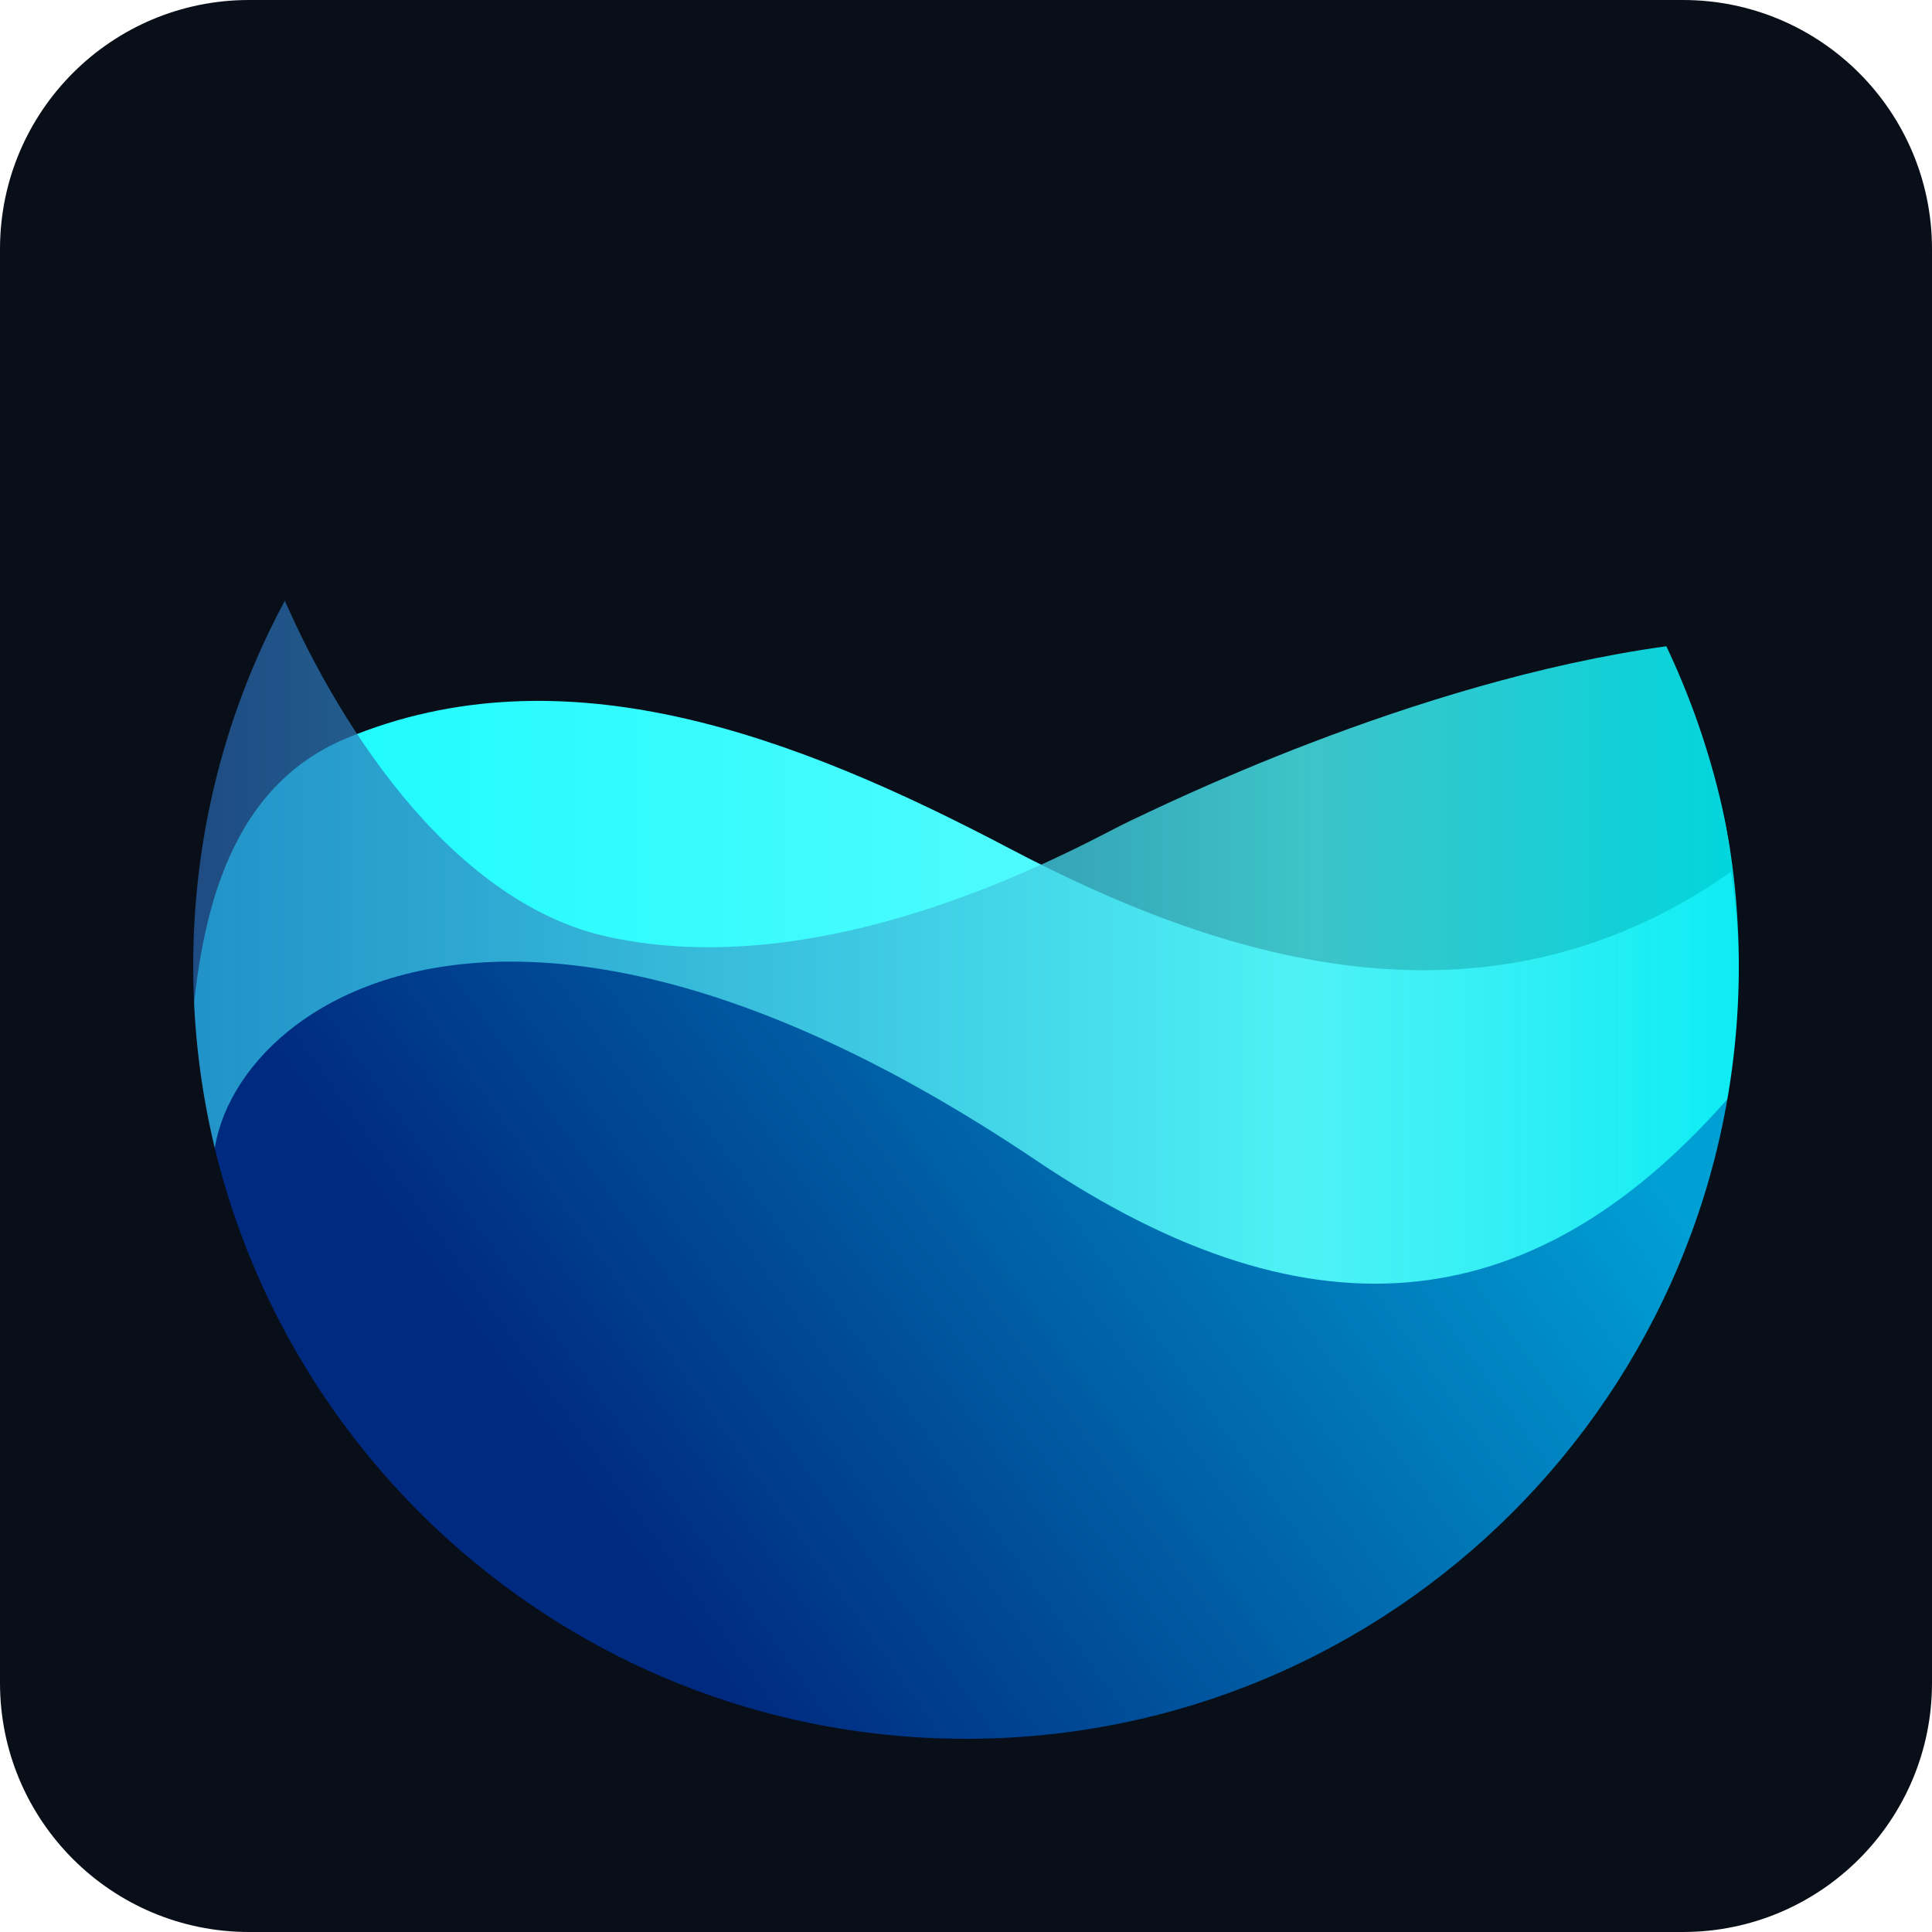
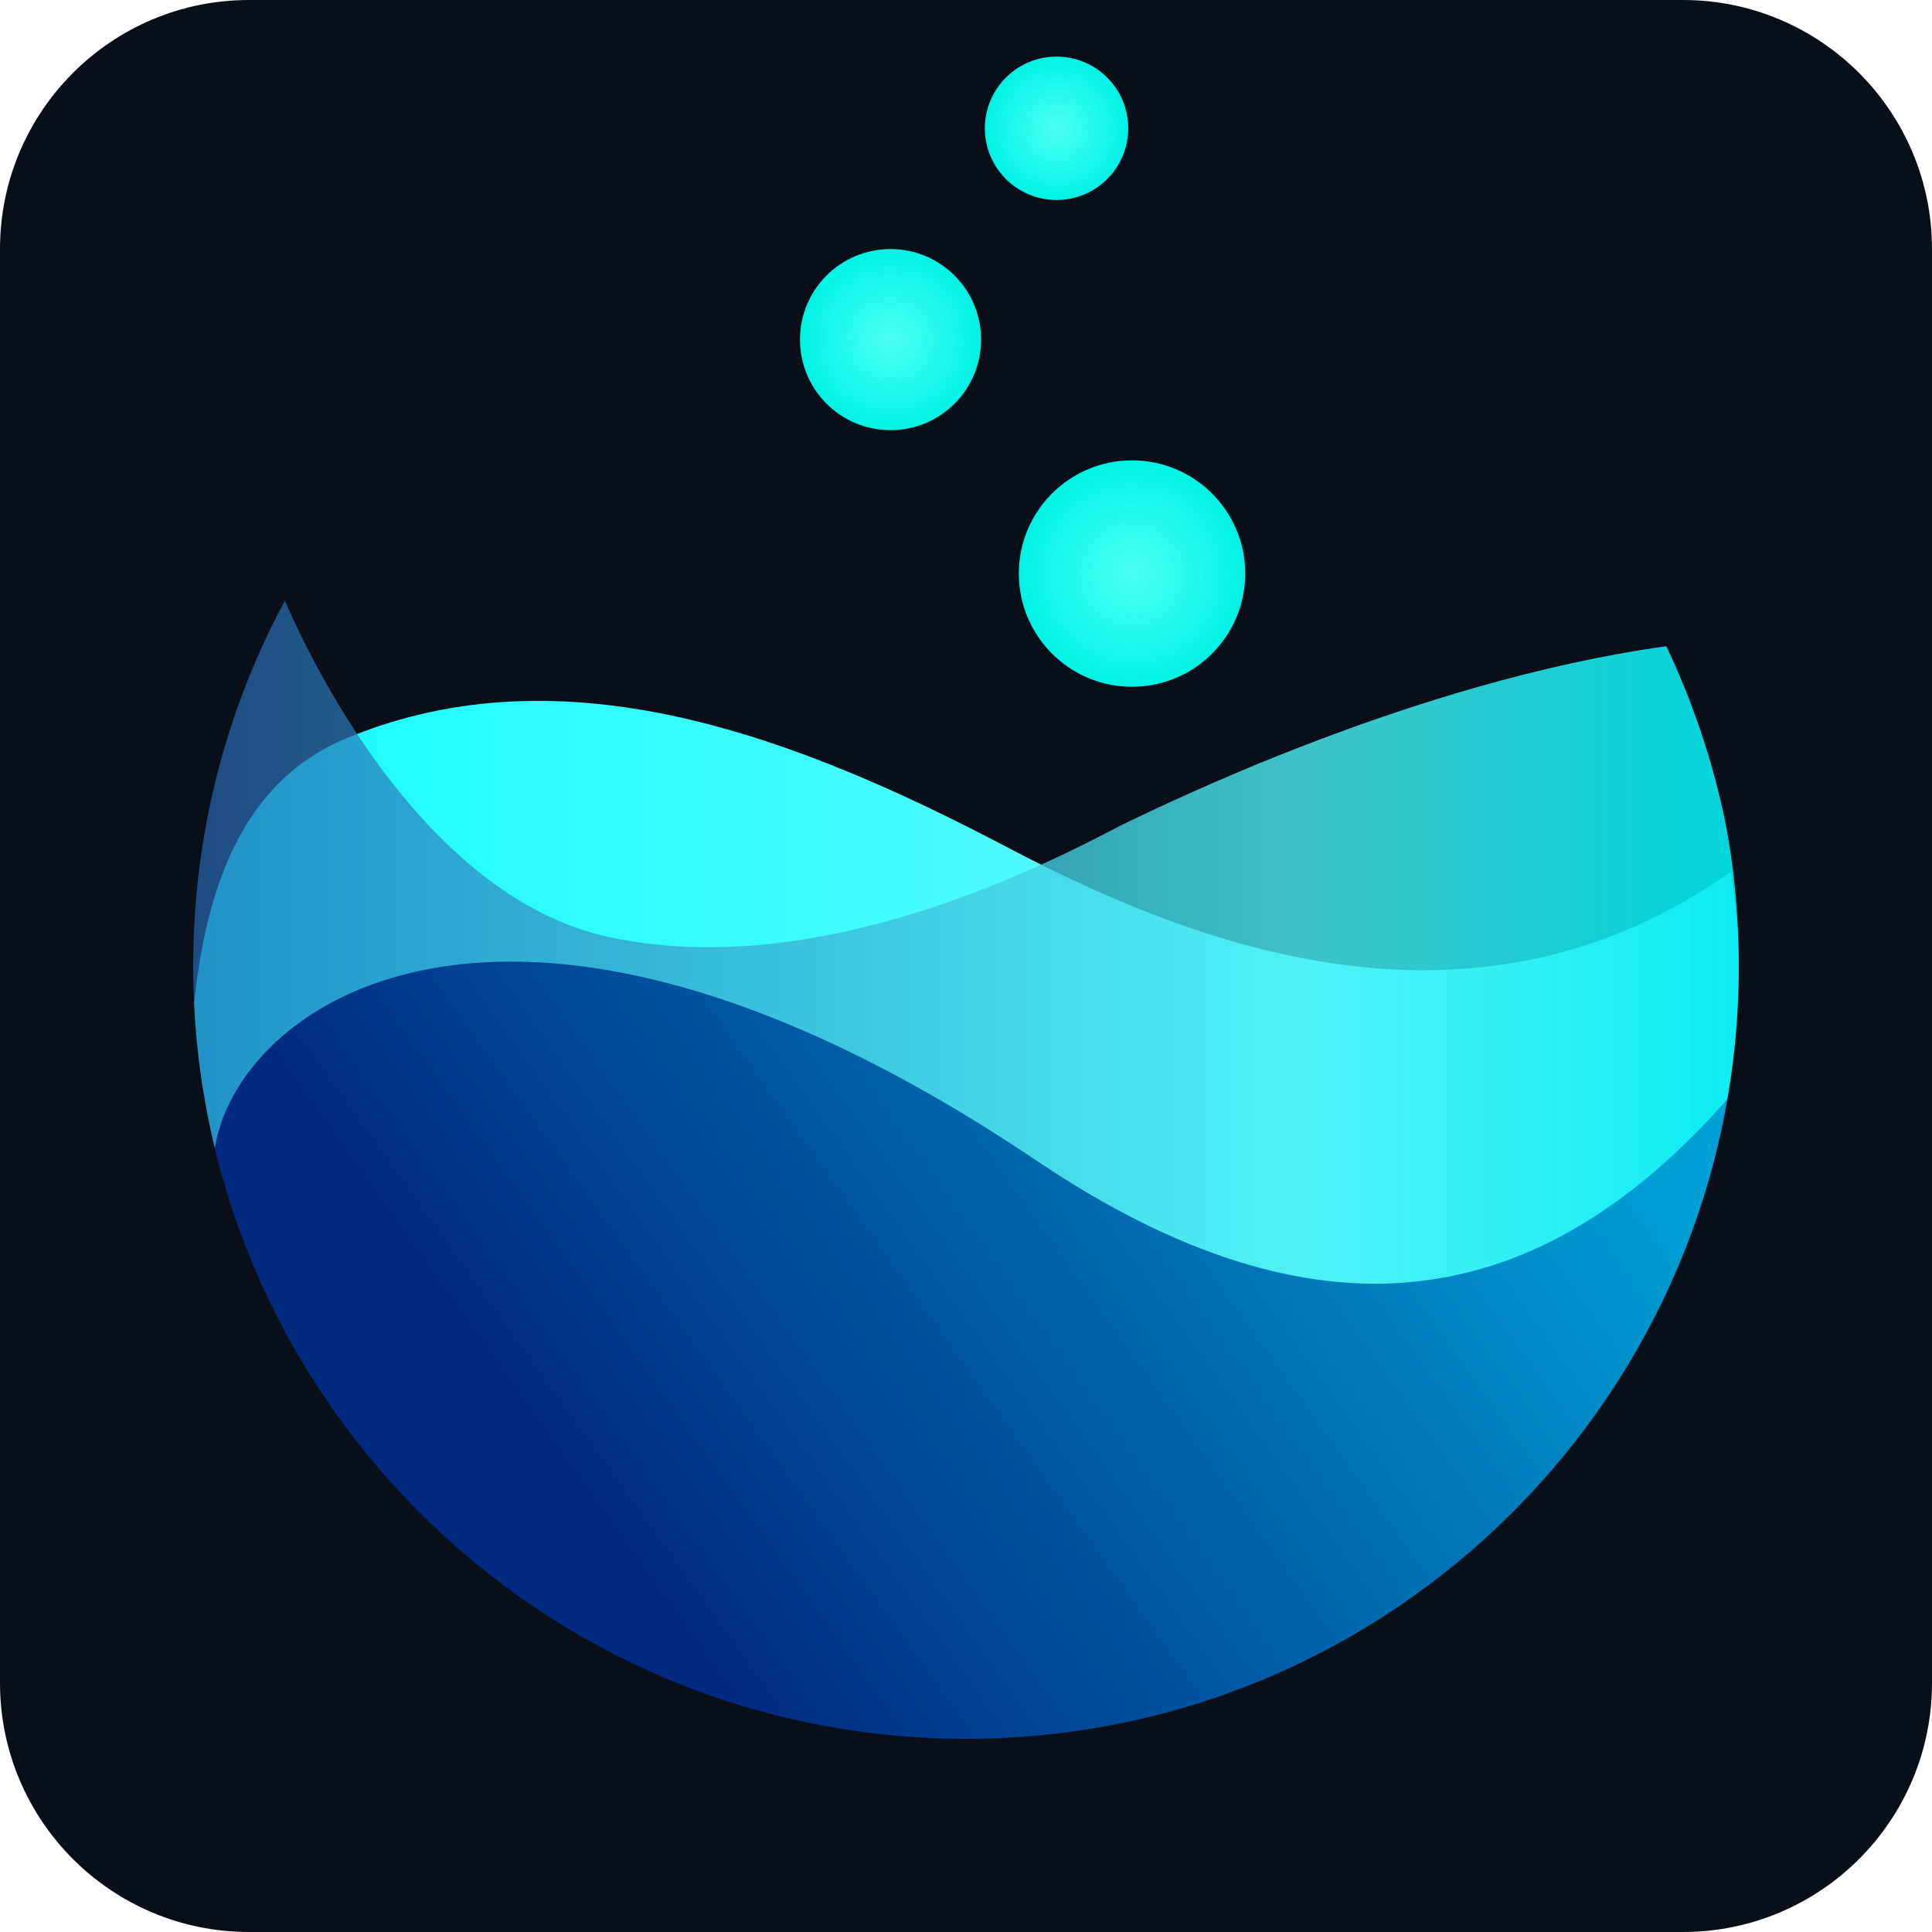
<svg xmlns="http://www.w3.org/2000/svg" width="512" height="512" viewBox="0 0 512 512" fill="none">
  <rect width="512" height="512" rx="66" fill="#090F19" />
  <g transform="translate(-117.72 -144.63) scale(1.49489)">
    <g mask="url(#humid_mark_bowl)">
      <path d="M140.152 227.631C178.652 211.631 219.652 227.131 257.652 247.131C294.113 266.321 341.62 282.287 385.601 251.308C386.621 258.101 387.152 265.054 387.152 272.131C387.152 280.165 386.468 288.039 385.159 295.699C350.666 335.449 309.081 337.648 259.815 304.492C154.316 233.493 109.611 289.078 119 314C119.11 314.331 119.429 315.195 119.5 315.5C115 303.5 113 296 112.5 282.004C113.921 261.295 118.287 236.718 140.152 227.631Z" fill="url(#humid_wave_top)" />
      <path d="M128.284 201C137.508 223.025 157.826 256.526 186.5 262.82C227.5 271.82 272.5 245.32 279 242.32C283.628 240.184 329.058 217.521 374.153 211.317C382.71 229.355 387.5 249.528 387.5 270.82C387.5 278.636 386.854 286.301 385.614 293.765C351.1 333.637 309.481 336.371 260.164 303.182C154.664 232.182 110.611 289.578 120 314.5C120.055 314.665 120.093 314.843 120.121 315.032C113.5 303 112 286.39 112 271C112 245.549 116.342 221.518 128.284 201Z" fill="url(#humid_wave_mid)" />
      <path d="M117.664 310.422C108.275 285.5 157 231.5 262.5 302.5C312 335.813 351.664 330.422 386.253 290.124C375.186 355.82 318.036 405.867 249.194 405.867C186.164 404.422 140.664 367.922 120.164 317.422C119.261 315.197 119.164 314.922 117.664 310.422Z" fill="url(#humid_wave_bottom)" />
    </g>
  </g>
+   <circle cx="300" cy="152" r="30" fill="url(#humid_bubble)" />
+   <circle cx="236" cy="90" r="24" fill="url(#humid_bubble)" />
+   <circle cx="280" cy="34" r="19" fill="url(#humid_bubble)" />
  <defs>
    <mask id="humid_mark_bowl" style="mask-type:alpha" maskUnits="userSpaceOnUse" x="113" y="131" width="274" height="274">
      <circle cx="250" cy="268" r="137" fill="#D9D9D9" />
    </mask>
    <linearGradient id="humid_wave_top" x1="387.152" y1="274.295" x2="112.5" y2="274.295" gradientUnits="userSpaceOnUse">
      <stop stop-color="#7DFAFC" />
      <stop offset="1" stop-color="#16FBFE" />
    </linearGradient>
    <linearGradient id="humid_wave_mid" x1="387.5" y1="263.53" x2="112" y2="263.53" gradientUnits="userSpaceOnUse">
      <stop stop-color="#00EBF2" stop-opacity="0.9" />
      <stop offset="0.284" stop-color="#4AF0F4" stop-opacity="0.8" />
      <stop offset="1" stop-color="#2665B0" stop-opacity="0.7" />
    </linearGradient>
    <linearGradient id="humid_wave_bottom" x1="338.5" y1="254.5" x2="154.5" y2="386" gradientUnits="userSpaceOnUse">
      <stop stop-color="#00A0D5" />
      <stop offset="0.837" stop-color="#002A80" />
    </linearGradient>
+     <radialGradient id="humid_bubble" cx="0" cy="0" r="1" gradientUnits="objectBoundingBox" gradientTransform="translate(0.5 0.5) scale(0.5)">
+       <stop stop-color="#4EFFF5" />
+       <stop offset="1" stop-color="#00F3E5" />
+     </radialGradient>
  </defs>
</svg>
